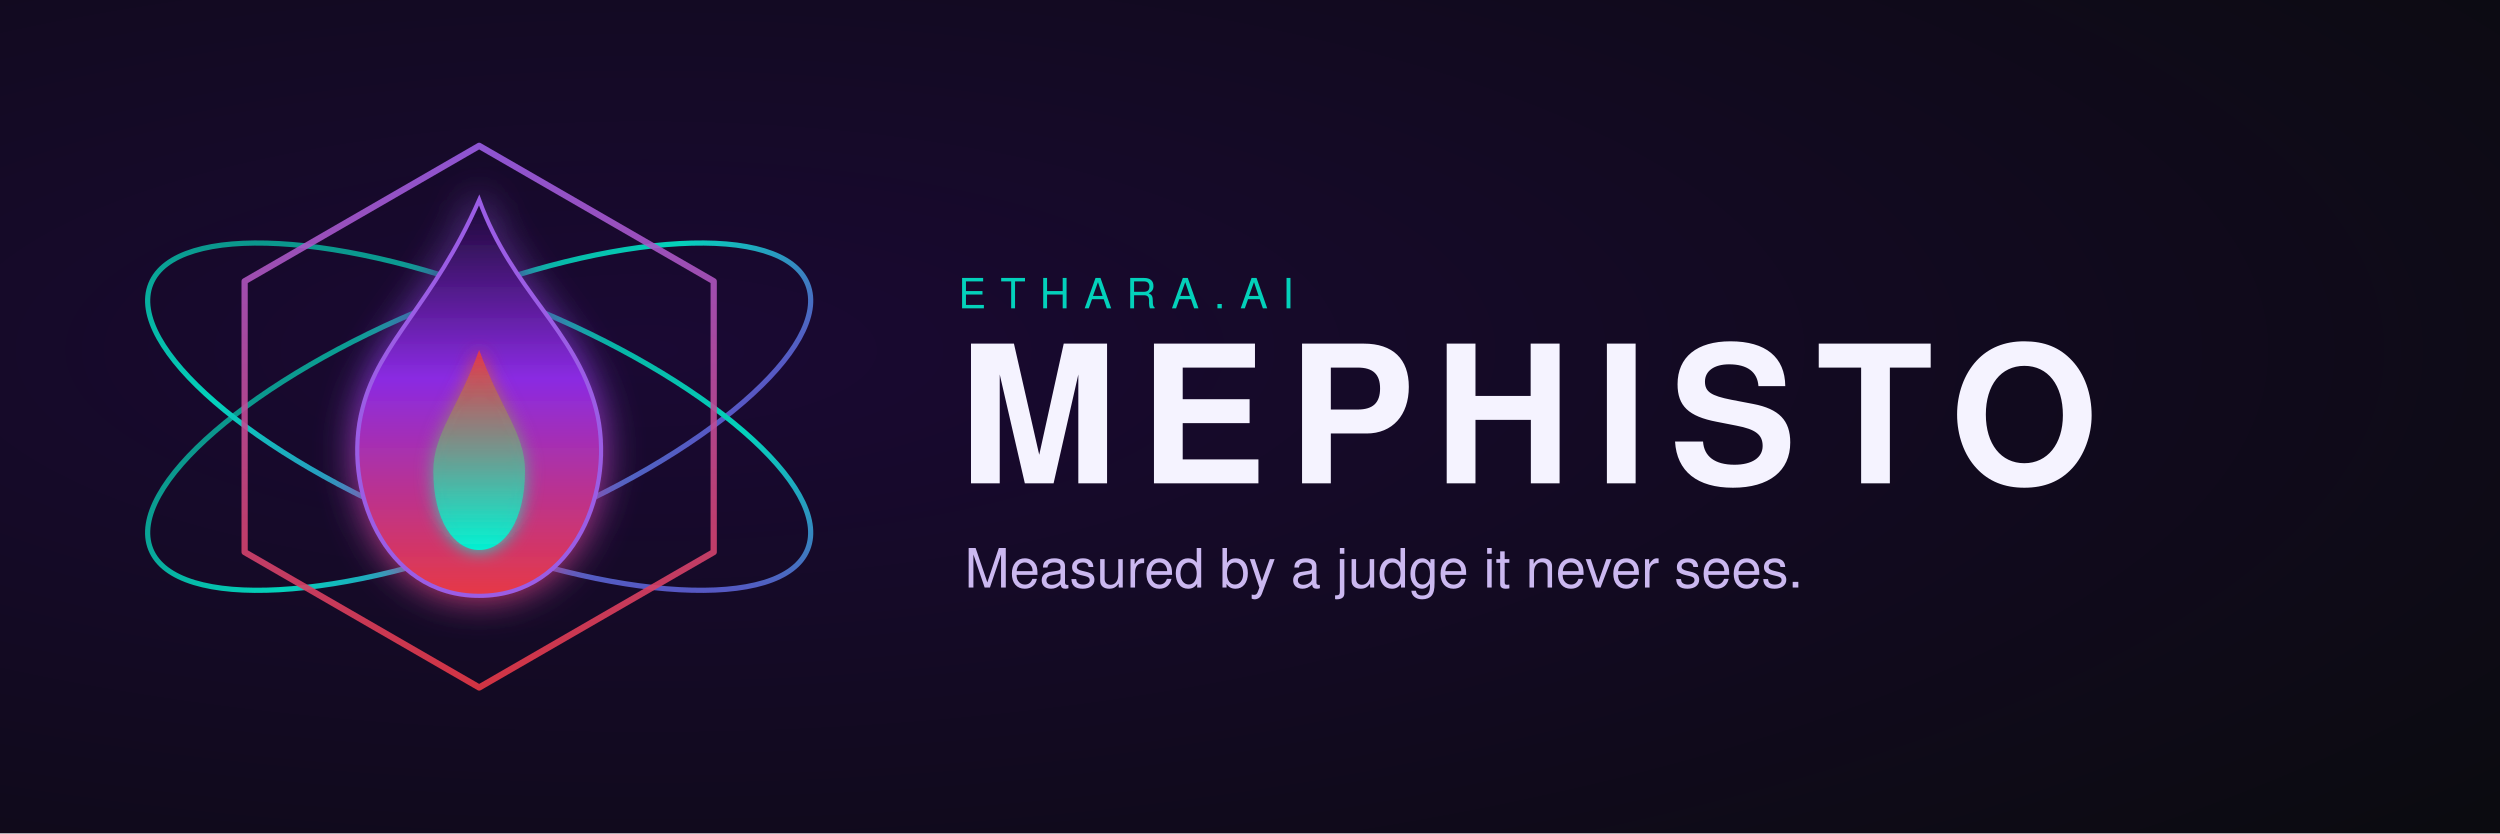
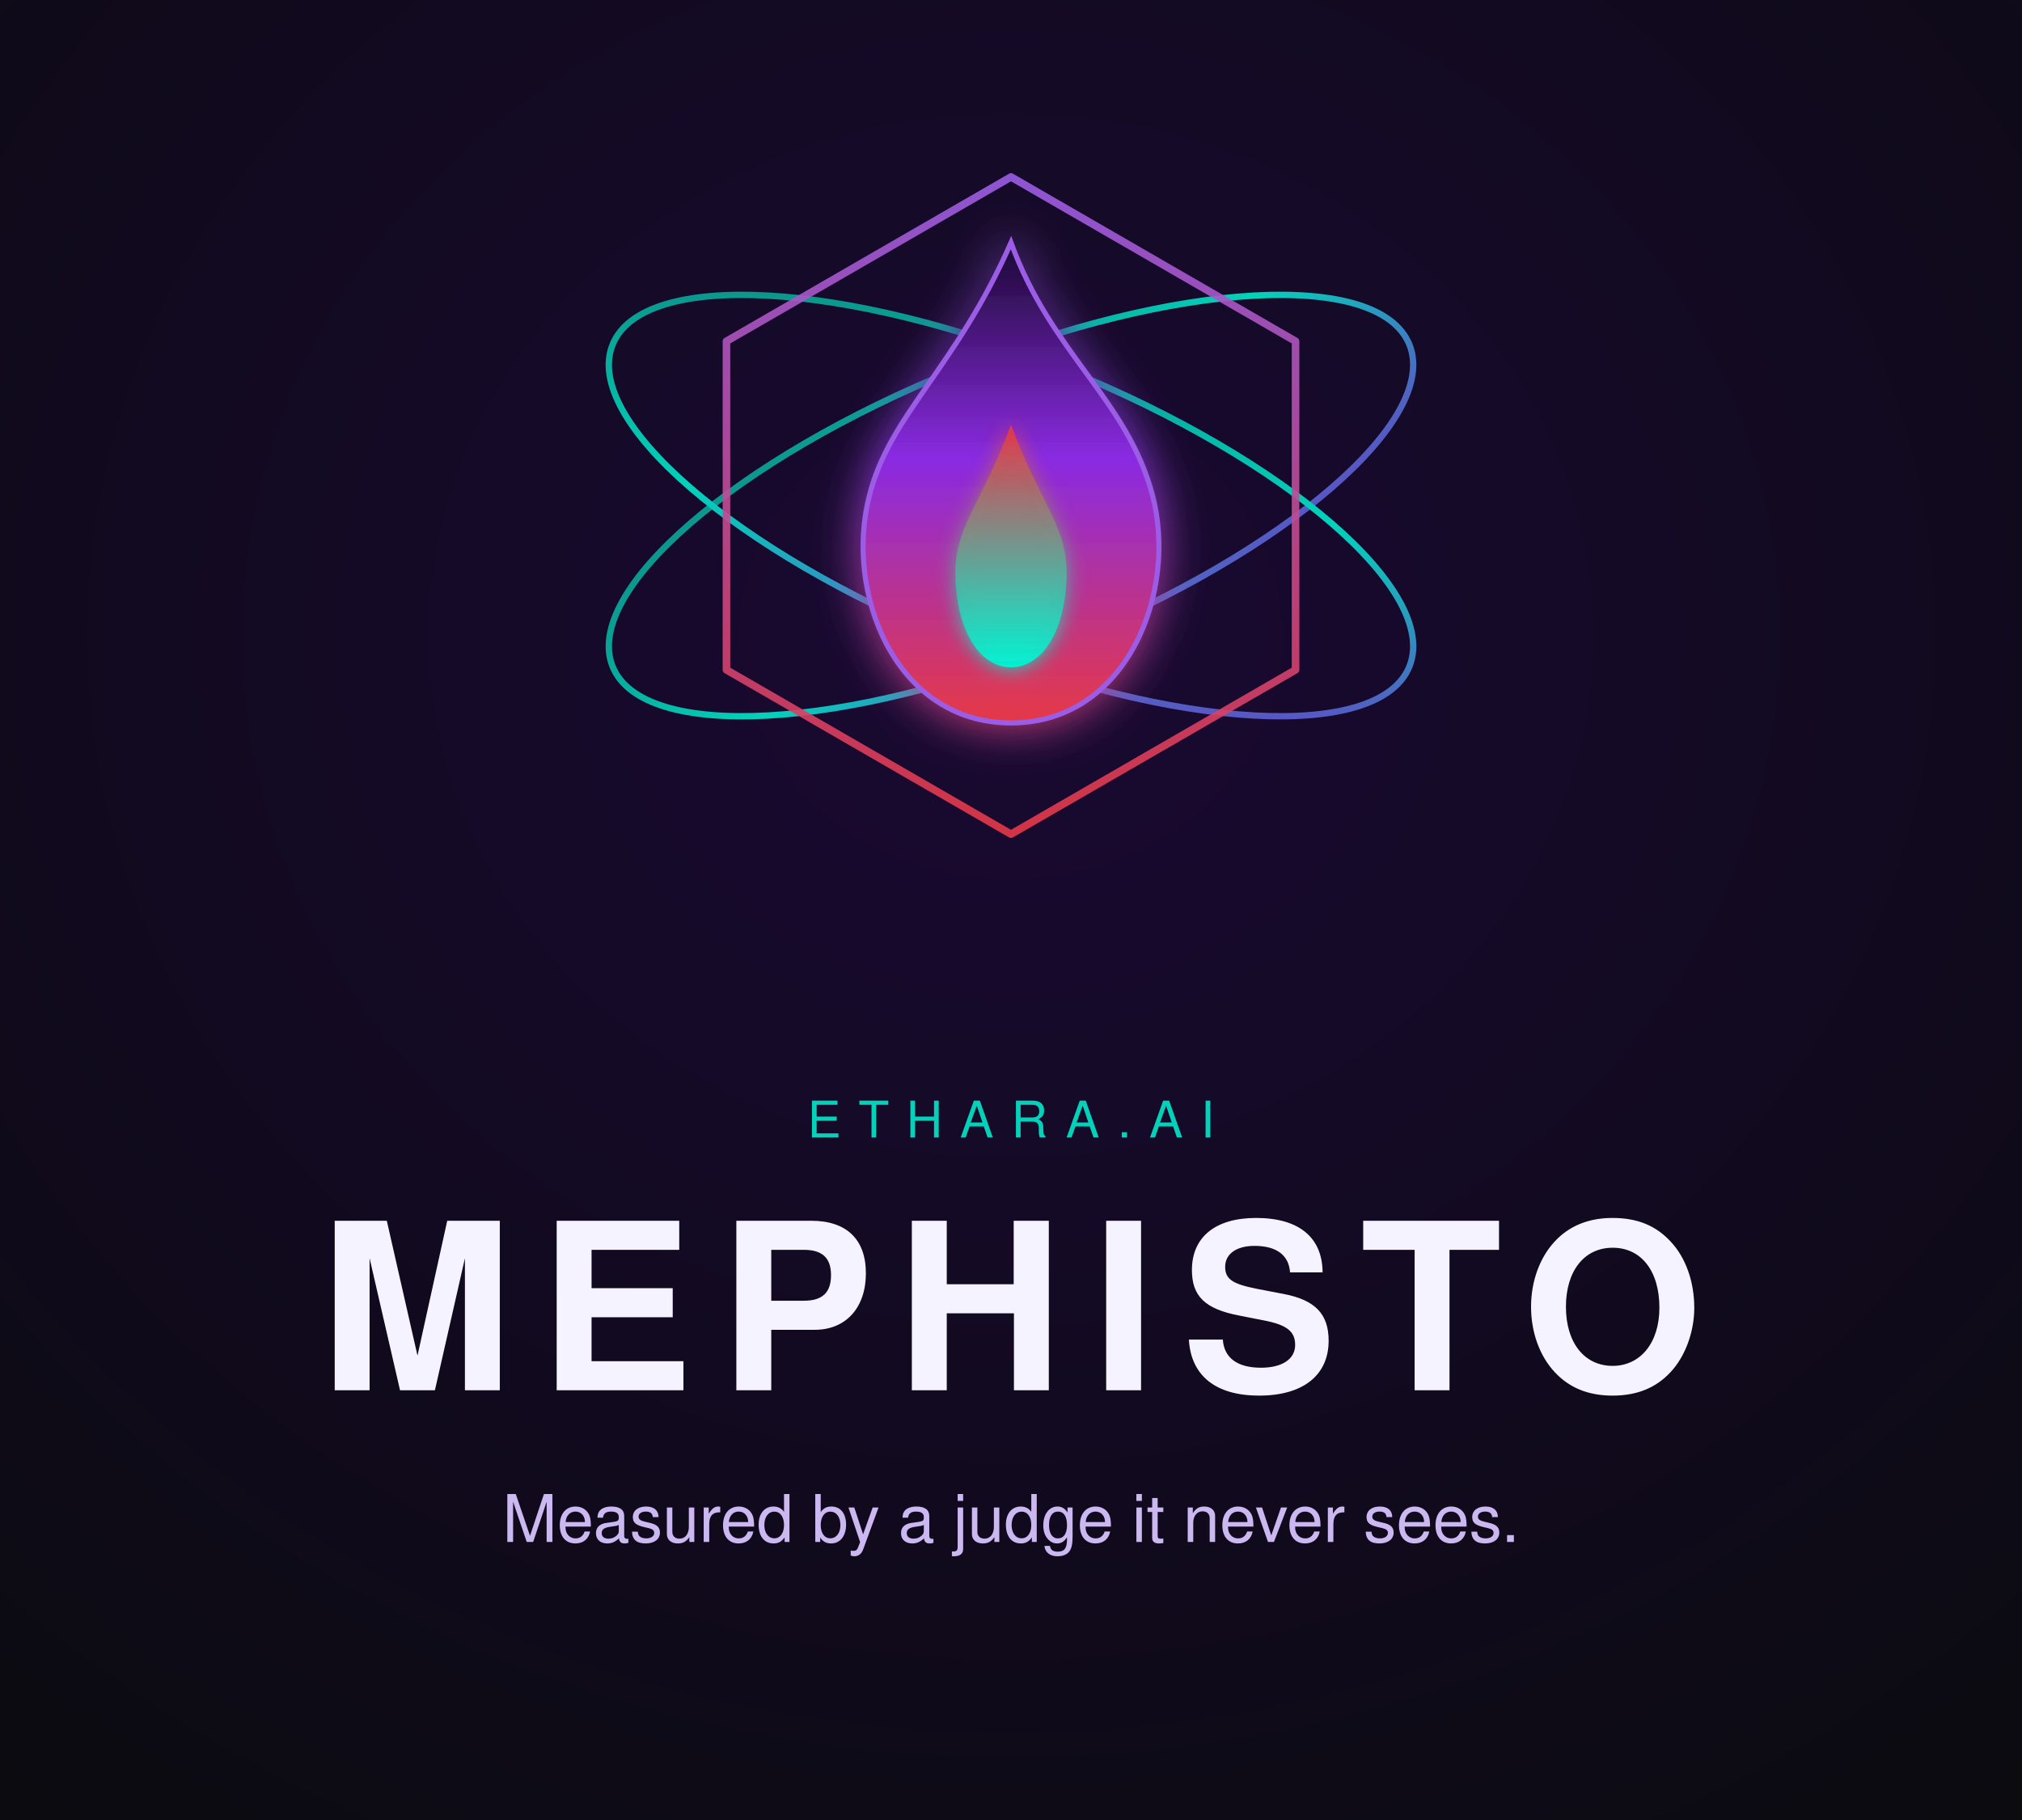
- <svg xmlns="http://www.w3.org/2000/svg" viewBox="0 0 1200 400" width="1200" height="400" role="img" aria-label="Mephisto. Measured by a judge it never sees.">
+ <svg xmlns="http://www.w3.org/2000/svg" viewBox="0 0 800 720" width="800" height="720" role="img" aria-label="Mephisto. Measured by a judge it never sees.">
  <defs>
-     <radialGradient id="vf-bg" cx="26%" cy="42%" r="92%">
+     <radialGradient id="vf-bg" cx="50%" cy="35%" r="80%">
      <stop offset="0" stop-color="#1A0933" />
      <stop offset="1" stop-color="#0B0B10" />
    </radialGradient>
    <linearGradient id="vf-orbit" x1="0" y1="0" x2="1" y2="1">
      <stop offset="0" stop-color="#0D9488" />
      <stop offset="0.5" stop-color="#00F5D4" />
      <stop offset="1" stop-color="#8A2BE2" />
    </linearGradient>
    <linearGradient id="vf-hex" x1="0" y1="0" x2="0" y2="1">
      <stop offset="0" stop-color="#9B5DE5" />
      <stop offset="1" stop-color="#E63946" />
    </linearGradient>
    <linearGradient id="vf-flame" x1="0.5" y1="0" x2="0.5" y2="1">
      <stop offset="0" stop-color="#1A0933" />
      <stop offset="0.45" stop-color="#8A2BE2" />
      <stop offset="1" stop-color="#E63946" />
    </linearGradient>
    <linearGradient id="vf-core" x1="0.5" y1="0" x2="0.5" y2="1">
      <stop offset="0" stop-color="#E63946" />
      <stop offset="1" stop-color="#00F5D4" />
    </linearGradient>
    <filter id="vf-glow" x="-70%" y="-70%" width="240%" height="240%">
      <feGaussianBlur stdDeviation="9" result="vf-blur" />
      <feMerge>
        <feMergeNode in="vf-blur" />
        <feMergeNode in="SourceGraphic" />
      </feMerge>
    </filter>
    <filter id="vf-soft" x="-70%" y="-70%" width="240%" height="240%">
      <feGaussianBlur stdDeviation="4" result="vf-blur2" />
      <feMerge>
        <feMergeNode in="vf-blur2" />
        <feMergeNode in="SourceGraphic" />
      </feMerge>
    </filter>
  </defs>
-   <rect width="1200" height="400" fill="url(#vf-bg)" />
-   <g opacity="0.85">
-     <ellipse cx="230" cy="200" rx="170" ry="58" fill="none" stroke="url(#vf-orbit)" stroke-width="2.5" transform="rotate(-22 230 200)" />
-     <ellipse cx="230" cy="200" rx="170" ry="58" fill="none" stroke="url(#vf-orbit)" stroke-width="2.5" transform="rotate(22 230 200)" />
+   <rect width="800" height="720" fill="url(#vf-bg)" />
+   <g transform="translate(170, 0)">
+     <g opacity="0.85">
+       <ellipse cx="230" cy="200" rx="170" ry="58" fill="none" stroke="url(#vf-orbit)" stroke-width="2.5" transform="rotate(-22 230 200)" />
+       <ellipse cx="230" cy="200" rx="170" ry="58" fill="none" stroke="url(#vf-orbit)" stroke-width="2.5" transform="rotate(22 230 200)" />
+     </g>
+     <polygon points="230,70 342.58,135 342.58,265 230,330 117.42,265 117.42,135" fill="none" stroke="url(#vf-hex)" stroke-width="3" stroke-linejoin="round" opacity="0.9" />
+     <g filter="url(#vf-glow)">
+       <path d="M 230 96 C 246 140, 276 158, 286 196 C 296 234, 276 286, 230 286 C 184 286, 164 234, 174 196 C 182 164, 208 146, 230 96 Z" fill="url(#vf-flame)" stroke="#9B5DE5" stroke-width="2" />
+     </g>
+     <g filter="url(#vf-soft)">
+       <path d="M 230 168 C 240 196, 252 208, 252 226 C 252 250, 242 264, 230 264 C 218 264, 208 250, 208 226 C 208 208, 220 196, 230 168 Z" fill="url(#vf-core)" opacity="0.95" />
+     </g>
  </g>
-   <polygon points="230,70 342.58,135 342.58,265 230,330 117.42,265 117.42,135" fill="none" stroke="url(#vf-hex)" stroke-width="3" stroke-linejoin="round" opacity="0.9" />
-   <g filter="url(#vf-glow)">
-     <path d="M 230 96 C 246 140, 276 158, 286 196 C 296 234, 276 286, 230 286 C 184 286, 164 234, 174 196 C 182 164, 208 146, 230 96 Z" fill="url(#vf-flame)" stroke="#9B5DE5" stroke-width="2" />
-   </g>
-   <g filter="url(#vf-soft)">
-     <path d="M 230 168 C 240 196, 252 208, 252 226 C 252 250, 242 264, 230 264 C 218 264, 208 250, 208 226 C 208 208, 220 196, 230 168 Z" fill="url(#vf-core)" opacity="0.95" />
-   </g>
-   <g font-family="Helvetica Neue, Helvetica, Arial, sans-serif">
-     <text x="460" y="148" font-size="20" letter-spacing="7" fill="#00F5D4" opacity="0.85">ETHARA.AI</text>
-     <text x="460" y="232" font-size="92" font-weight="700" letter-spacing="10" fill="#F5F3FF">MEPHISTO</text>
-     <text x="463" y="282" font-size="26" fill="#CBB8F0">Measured by a judge it never sees.</text>
+   <g font-family="Helvetica Neue, Helvetica, Arial, sans-serif" text-anchor="middle">
+     <text x="400" y="450" font-size="20" letter-spacing="7" fill="#00F5D4" opacity="0.85">ETHARA.AI</text>
+     <text x="400" y="550" font-size="92" font-weight="700" letter-spacing="10" fill="#F5F3FF">MEPHISTO</text>
+     <text x="400" y="610" font-size="26" fill="#CBB8F0">Measured by a judge it never sees.</text>
  </g>
</svg>
